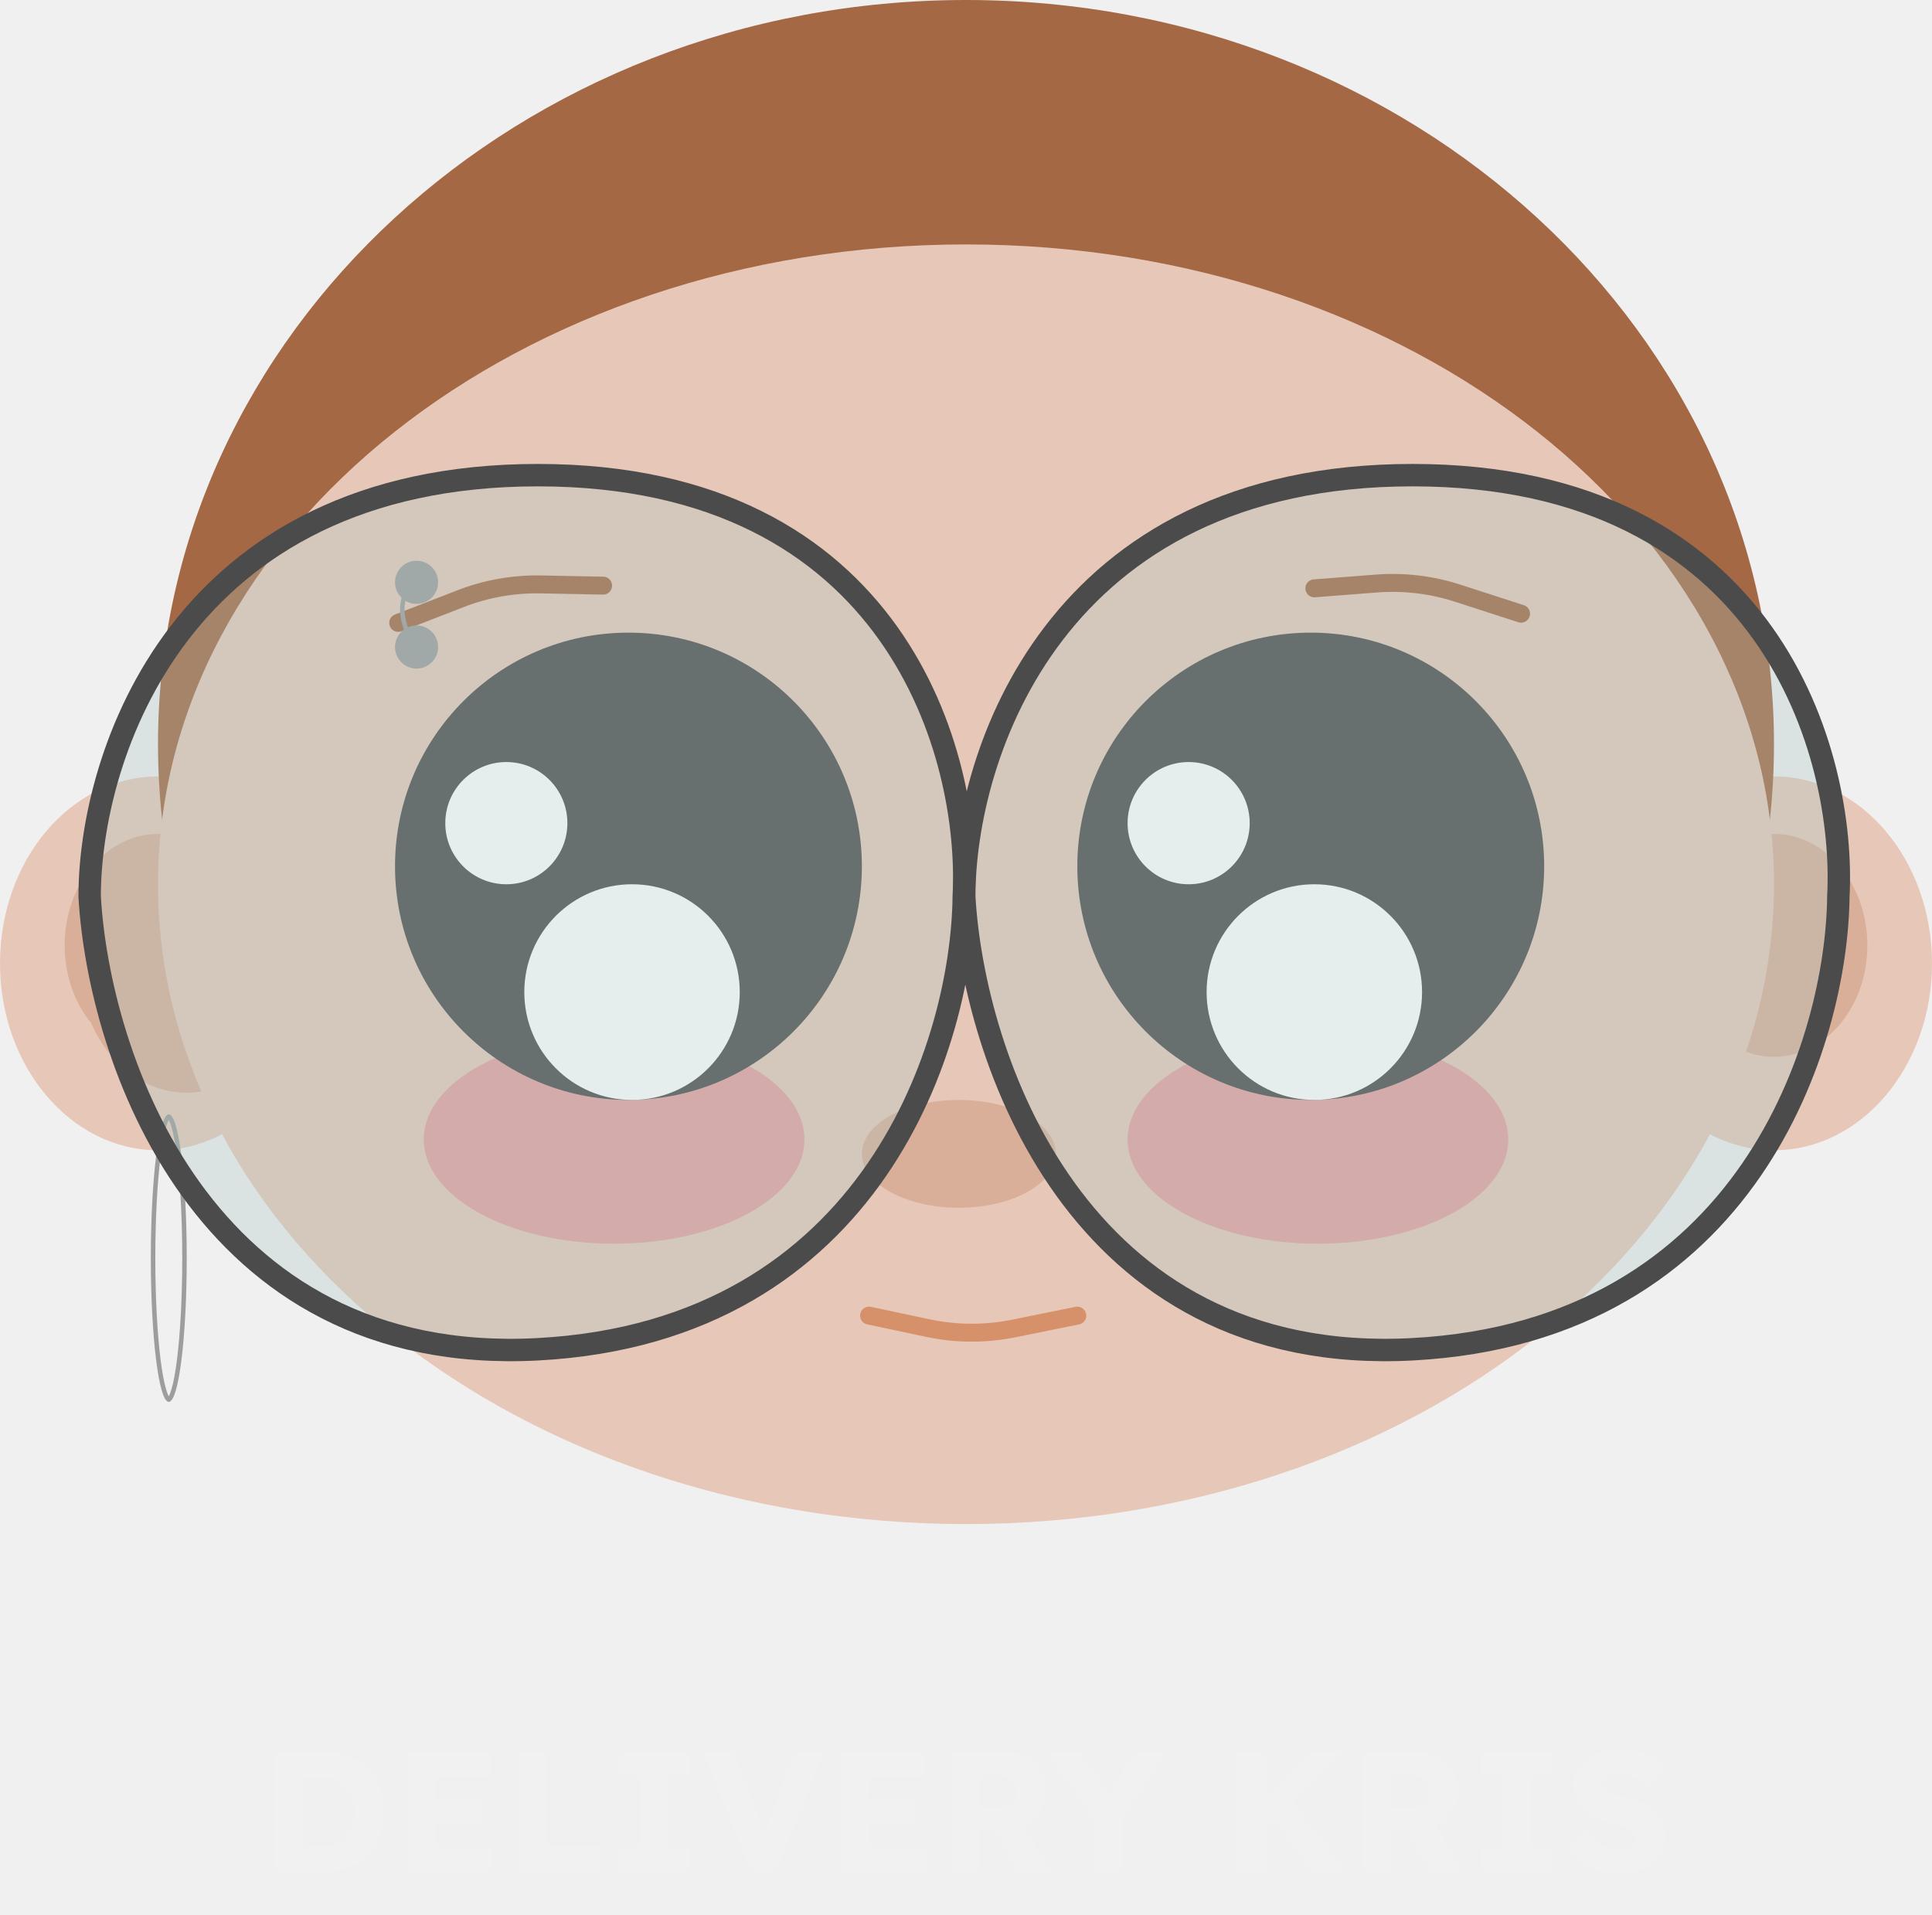
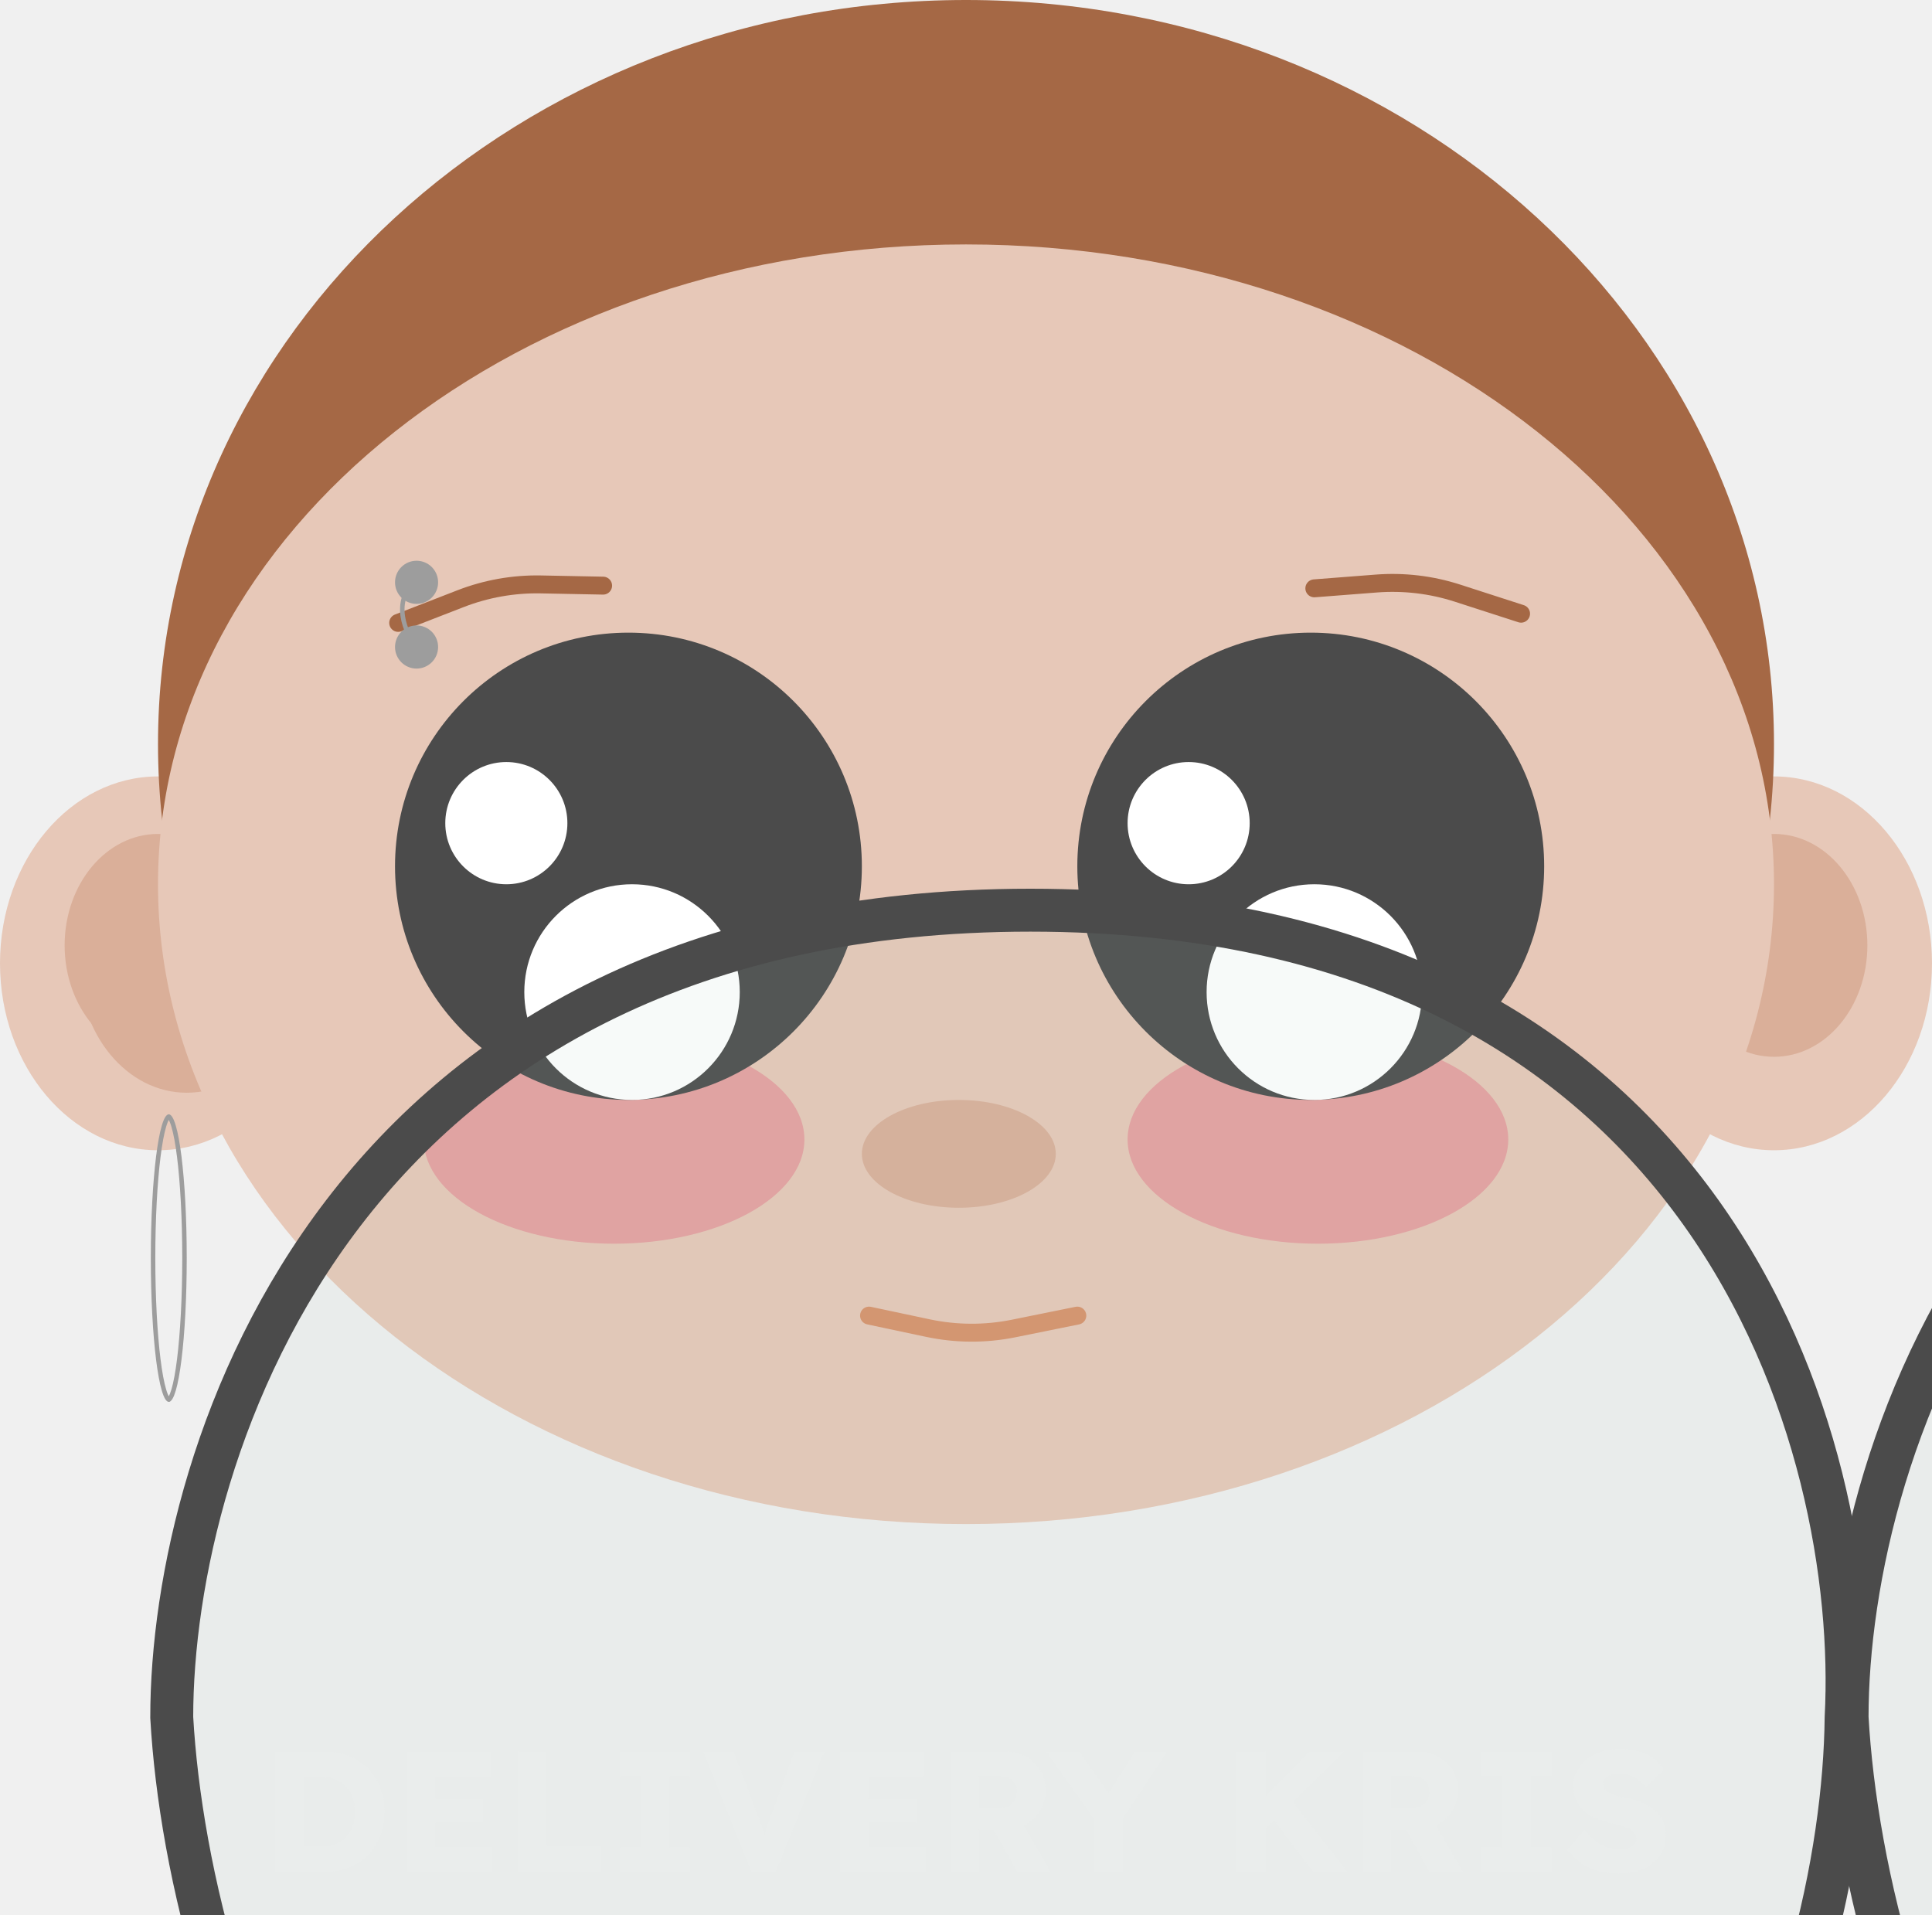
<svg xmlns="http://www.w3.org/2000/svg" width="225" height="223" viewBox="0 0 225 223" fill="none">
  <path d="M31.965 218V204H37.825C38.852 204 39.792 204.173 40.645 204.52C41.498 204.853 42.232 205.333 42.845 205.96C43.472 206.587 43.952 207.327 44.285 208.18C44.618 209.033 44.785 209.973 44.785 211C44.785 212.027 44.618 212.973 44.285 213.84C43.952 214.693 43.472 215.433 42.845 216.06C42.232 216.673 41.498 217.153 40.645 217.5C39.792 217.833 38.852 218 37.825 218H31.965ZM35.365 215.68L34.905 215H37.725C38.285 215 38.785 214.907 39.225 214.72C39.665 214.52 40.038 214.247 40.345 213.9C40.665 213.553 40.912 213.133 41.085 212.64C41.258 212.147 41.345 211.6 41.345 211C41.345 210.4 41.258 209.853 41.085 209.36C40.912 208.867 40.665 208.447 40.345 208.1C40.038 207.753 39.665 207.487 39.225 207.3C38.785 207.1 38.285 207 37.725 207H34.845L35.365 206.36V215.68ZM47.414 218V204H57.174V206.9H50.714V215.1H57.374V218H47.414ZM49.014 212.26V209.5H56.274V212.26H49.014ZM60.305 218V204H63.705V215H69.945V218H60.305ZM72.212 218V215.14H74.572V206.86H72.212V204H80.352V206.86H77.972V215.14H80.352V218H72.212ZM87.506 218L81.906 204H85.446L88.146 211.14C88.306 211.553 88.439 211.913 88.546 212.22C88.666 212.527 88.766 212.813 88.846 213.08C88.939 213.347 89.019 213.62 89.086 213.9C89.166 214.167 89.253 214.473 89.346 214.82H88.726C88.833 214.367 88.939 213.967 89.046 213.62C89.153 213.26 89.273 212.893 89.406 212.52C89.54 212.133 89.706 211.673 89.906 211.14L92.506 204H95.986L90.346 218H87.506ZM97.825 218V204H107.584V206.9H101.124V215.1H107.784V218H97.825ZM99.424 212.26V209.5H106.684V212.26H99.424ZM110.715 218V204H117.015C117.908 204 118.715 204.193 119.435 204.58C120.168 204.967 120.742 205.5 121.155 206.18C121.568 206.847 121.775 207.607 121.775 208.46C121.775 209.34 121.568 210.133 121.155 210.84C120.742 211.533 120.175 212.08 119.455 212.48C118.735 212.88 117.922 213.08 117.015 213.08H113.955V218H110.715ZM118.475 218L114.915 211.68L118.395 211.18L122.355 218H118.475ZM113.955 210.48H116.715C117.062 210.48 117.362 210.407 117.615 210.26C117.882 210.1 118.082 209.88 118.215 209.6C118.362 209.32 118.435 209 118.435 208.64C118.435 208.28 118.355 207.967 118.195 207.7C118.035 207.42 117.802 207.207 117.495 207.06C117.202 206.913 116.842 206.84 116.415 206.84H113.955V210.48ZM127.382 218V211.02L127.522 212L121.862 204H125.722L130.042 210.2L128.282 210.14L132.182 204H135.922L130.502 212.22L130.802 210.86V218H127.382ZM146.437 213.9L145.557 211.04L152.497 204H156.517L146.437 213.9ZM143.957 218V204H147.357V218H143.957ZM152.937 218L147.737 211.16L150.037 209.18L156.897 218H152.937ZM158.742 218V204H165.042C165.936 204 166.742 204.193 167.462 204.58C168.196 204.967 168.769 205.5 169.182 206.18C169.596 206.847 169.802 207.607 169.802 208.46C169.802 209.34 169.596 210.133 169.182 210.84C168.769 211.533 168.202 212.08 167.482 212.48C166.762 212.88 165.949 213.08 165.042 213.08H161.982V218H158.742ZM166.502 218L162.942 211.68L166.422 211.18L170.382 218H166.502ZM161.982 210.48H164.742C165.089 210.48 165.389 210.407 165.642 210.26C165.909 210.1 166.109 209.88 166.242 209.6C166.389 209.32 166.462 209 166.462 208.64C166.462 208.28 166.382 207.967 166.222 207.7C166.062 207.42 165.829 207.207 165.522 207.06C165.229 206.913 164.869 206.84 164.442 206.84H161.982V210.48ZM172.505 218V215.14H174.865V206.86H172.505V204H180.645V206.86H178.265V215.14H180.645V218H172.505ZM188.519 218.2C187.599 218.2 186.766 218.093 186.019 217.88C185.286 217.653 184.632 217.333 184.059 216.92C183.486 216.493 182.972 215.993 182.519 215.42L184.579 213.08C185.246 213.973 185.912 214.573 186.579 214.88C187.259 215.187 187.959 215.34 188.679 215.34C189.039 215.34 189.366 215.293 189.659 215.2C189.952 215.107 190.179 214.973 190.339 214.8C190.499 214.613 190.579 214.387 190.579 214.12C190.579 213.92 190.526 213.74 190.419 213.58C190.326 213.42 190.192 213.28 190.019 213.16C189.846 213.04 189.639 212.933 189.399 212.84C189.159 212.733 188.906 212.647 188.639 212.58C188.372 212.5 188.099 212.433 187.819 212.38C187.046 212.207 186.372 211.993 185.799 211.74C185.226 211.487 184.746 211.18 184.359 210.82C183.986 210.447 183.706 210.027 183.519 209.56C183.332 209.08 183.239 208.547 183.239 207.96C183.239 207.333 183.379 206.76 183.659 206.24C183.952 205.707 184.339 205.253 184.819 204.88C185.312 204.493 185.879 204.2 186.519 204C187.159 203.787 187.826 203.68 188.519 203.68C189.439 203.68 190.226 203.78 190.879 203.98C191.546 204.167 192.112 204.44 192.579 204.8C193.059 205.16 193.466 205.593 193.799 206.1L191.699 208.12C191.419 207.773 191.112 207.487 190.779 207.26C190.459 207.033 190.112 206.86 189.739 206.74C189.379 206.62 189.006 206.56 188.619 206.56C188.219 206.56 187.872 206.613 187.579 206.72C187.299 206.813 187.079 206.953 186.919 207.14C186.759 207.313 186.679 207.527 186.679 207.78C186.679 208.007 186.746 208.2 186.879 208.36C187.012 208.52 187.192 208.667 187.419 208.8C187.646 208.92 187.906 209.027 188.199 209.12C188.492 209.2 188.799 209.267 189.119 209.32C189.852 209.467 190.512 209.66 191.099 209.9C191.699 210.14 192.212 210.433 192.639 210.78C193.079 211.127 193.412 211.54 193.639 212.02C193.879 212.487 193.999 213.033 193.999 213.66C193.999 214.633 193.759 215.46 193.279 216.14C192.812 216.807 192.166 217.32 191.339 217.68C190.526 218.027 189.586 218.2 188.519 218.2Z" fill="#F1F1F1" />
  <ellipse cx="206.598" cy="112.19" rx="18.401" ry="21.768" fill="#E7C8B8" />
  <ellipse cx="18.401" cy="112.19" rx="18.401" ry="21.768" fill="#E7C8B8" />
  <ellipse cx="206.599" cy="110.097" rx="10.874" ry="12.977" fill="#DAAF99" />
  <ellipse cx="18.401" cy="110.097" rx="10.874" ry="12.977" fill="#DAAF99" />
  <ellipse cx="21.747" cy="112.19" rx="12.546" ry="15.07" fill="#DAAF99" />
  <path d="M206.598 86.654C206.598 134.512 164.469 173.308 112.5 173.308C60.531 173.308 18.401 134.512 18.401 86.654C18.401 38.796 60.531 0 112.5 0C164.469 0 206.598 38.796 206.598 86.654Z" fill="#A56845" />
  <path d="M206.598 102.98C206.598 144.133 164.469 177.494 112.5 177.494C60.531 177.494 18.401 144.133 18.401 102.98C18.401 61.827 60.531 28.466 112.5 28.466C164.469 28.466 206.598 61.827 206.598 102.98Z" fill="#E7C8B8" />
  <ellipse cx="111.664" cy="134.377" rx="11.292" ry="6.279" fill="#DAAF99" />
  <path d="M21.486 146.516C21.486 151.133 21.252 155.308 20.876 158.324C20.687 159.835 20.464 161.044 20.22 161.871C20.097 162.287 19.973 162.591 19.855 162.785C19.796 162.882 19.744 162.94 19.705 162.972C19.686 162.988 19.673 162.994 19.666 162.998C19.664 162.998 19.662 162.999 19.661 162.999C19.66 163 19.659 163 19.658 163L19.656 163L19.654 163C19.653 163 19.65 162.999 19.647 162.998C19.639 162.994 19.626 162.988 19.607 162.972C19.568 162.94 19.517 162.882 19.457 162.785C19.339 162.591 19.215 162.287 19.093 161.871C18.848 161.044 18.625 159.835 18.436 158.324C18.06 155.308 17.826 151.133 17.826 146.516C17.826 141.9 18.06 137.725 18.436 134.708C18.625 133.198 18.848 131.989 19.093 131.162C19.215 130.746 19.339 130.442 19.457 130.248C19.517 130.151 19.568 130.093 19.607 130.061C19.626 130.045 19.639 130.038 19.647 130.035C19.65 130.034 19.653 130.033 19.654 130.033L19.656 130.033L19.658 130.033C19.659 130.033 19.662 130.034 19.666 130.035C19.673 130.038 19.686 130.045 19.705 130.061C19.744 130.093 19.796 130.151 19.855 130.248C19.973 130.442 20.097 130.746 20.22 131.162C20.464 131.989 20.687 133.198 20.876 134.708C21.252 137.725 21.486 141.9 21.486 146.516Z" stroke="#9D9D9D" stroke-width="0.522" />
  <ellipse cx="153.485" cy="132.702" rx="22.165" ry="12.14" fill="#E69F9F" />
  <ellipse cx="71.515" cy="132.702" rx="22.165" ry="12.14" fill="#E69F9F" />
  <ellipse cx="152.649" cy="100.887" rx="27.184" ry="27.21" fill="#4B4B4B" />
  <ellipse cx="153.067" cy="115.539" rx="12.546" ry="12.559" fill="white" />
  <ellipse cx="138.429" cy="95.864" rx="7.11" ry="7.117" fill="white" />
  <ellipse cx="73.188" cy="100.887" rx="27.184" ry="27.21" fill="#4B4B4B" />
  <ellipse cx="73.606" cy="115.539" rx="12.546" ry="12.559" fill="white" />
  <ellipse cx="58.968" cy="95.864" rx="7.11" ry="7.117" fill="white" />
  <path d="M101.208 153.214L108.081 154.672C111.362 155.367 114.75 155.383 118.037 154.718L125.465 153.214" stroke="#D7916A" stroke-width="2.088" stroke-linecap="round" />
  <path d="M70.238 68.203L63 68.061C59.801 67.999 56.62 68.562 53.637 69.721L46.372 72.542" stroke="#A56845" stroke-width="2.088" stroke-linecap="round" />
  <path d="M153.067 68.518L160.285 67.958C163.475 67.711 166.683 68.09 169.728 69.074L177.143 71.471" stroke="#A56845" stroke-width="2.088" stroke-linecap="round" />
  <ellipse cx="48.513" cy="75.351" rx="2.509" ry="2.512" fill="#9D9D9D" />
  <ellipse cx="48.513" cy="67.816" rx="2.509" ry="2.512" fill="#9D9D9D" />
  <path d="M48.513 75.351C47.258 73.816 45.502 70.077 48.513 67.398" stroke="#9D9D9D" stroke-width="0.522" stroke-linecap="round" />
-   <path d="M164.5 157.135C125.243 159.223 113.34 122.854 112.296 104.408C112.296 88.051 122.737 55.336 164.5 55.336C206.264 55.336 214.965 88.051 214.094 104.408C213.92 121.114 203.758 155.046 164.5 157.135Z" fill="#A7C5C3" fill-opacity="0.3" />
-   <path d="M62.645 157.135C23.387 159.223 11.485 122.854 10.441 104.408C10.441 88.051 20.882 55.336 62.645 55.336C104.408 55.336 113.109 88.051 112.239 104.408C112.065 121.114 101.903 155.046 62.645 157.135Z" fill="#A7C5C3" fill-opacity="0.3" />
-   <path d="M164.5 157.135C125.243 159.223 113.34 122.854 112.296 104.408C112.296 88.051 122.737 55.336 164.5 55.336C206.264 55.336 214.965 88.051 214.094 104.408C213.92 121.114 203.758 155.046 164.5 157.135Z" stroke="#4B4B4B" stroke-width="2.61" />
-   <path d="M62.645 157.135C23.387 159.223 11.485 122.854 10.441 104.408C10.441 88.051 20.882 55.336 62.645 55.336C104.408 55.336 113.109 88.051 112.239 104.408C112.065 121.114 101.903 155.046 62.645 157.135Z" stroke="#4B4B4B" stroke-width="2.61" />
+   <path d="M315.11 301C239.91 305 217.11 235.333 215.11 200C215.11 168.667 235.11 106 315.11 106C395.11 106 411.776 168.667 410.11 200C409.776 232 390.31 297 315.11 301Z" fill="#A7C5C3" fill-opacity="0.3" opacity="0.3" />
+   <path d="M120 301C44.8 305 22 235.333 20 200C20 168.667 40 106 120 106C200 106 216.667 168.667 215 200C214.667 232 195.2 297 120 301Z" fill="#A7C5C3" fill-opacity="0.3" opacity="0.3" />
+   <path d="M315.11 301C239.91 305 217.11 235.333 215.11 200C215.11 168.667 235.11 106 315.11 106C395.11 106 411.776 168.667 410.11 200C409.776 232 390.31 297 315.11 301Z" stroke="#4B4B4B" stroke-width="5" fill="none" />
+   <path d="M120 301C44.8 305 22 235.333 20 200C20 168.667 40 106 120 106C200 106 216.667 168.667 215 200C214.667 232 195.2 297 120 301Z" stroke="#4B4B4B" stroke-width="5" fill="none" />
</svg>
